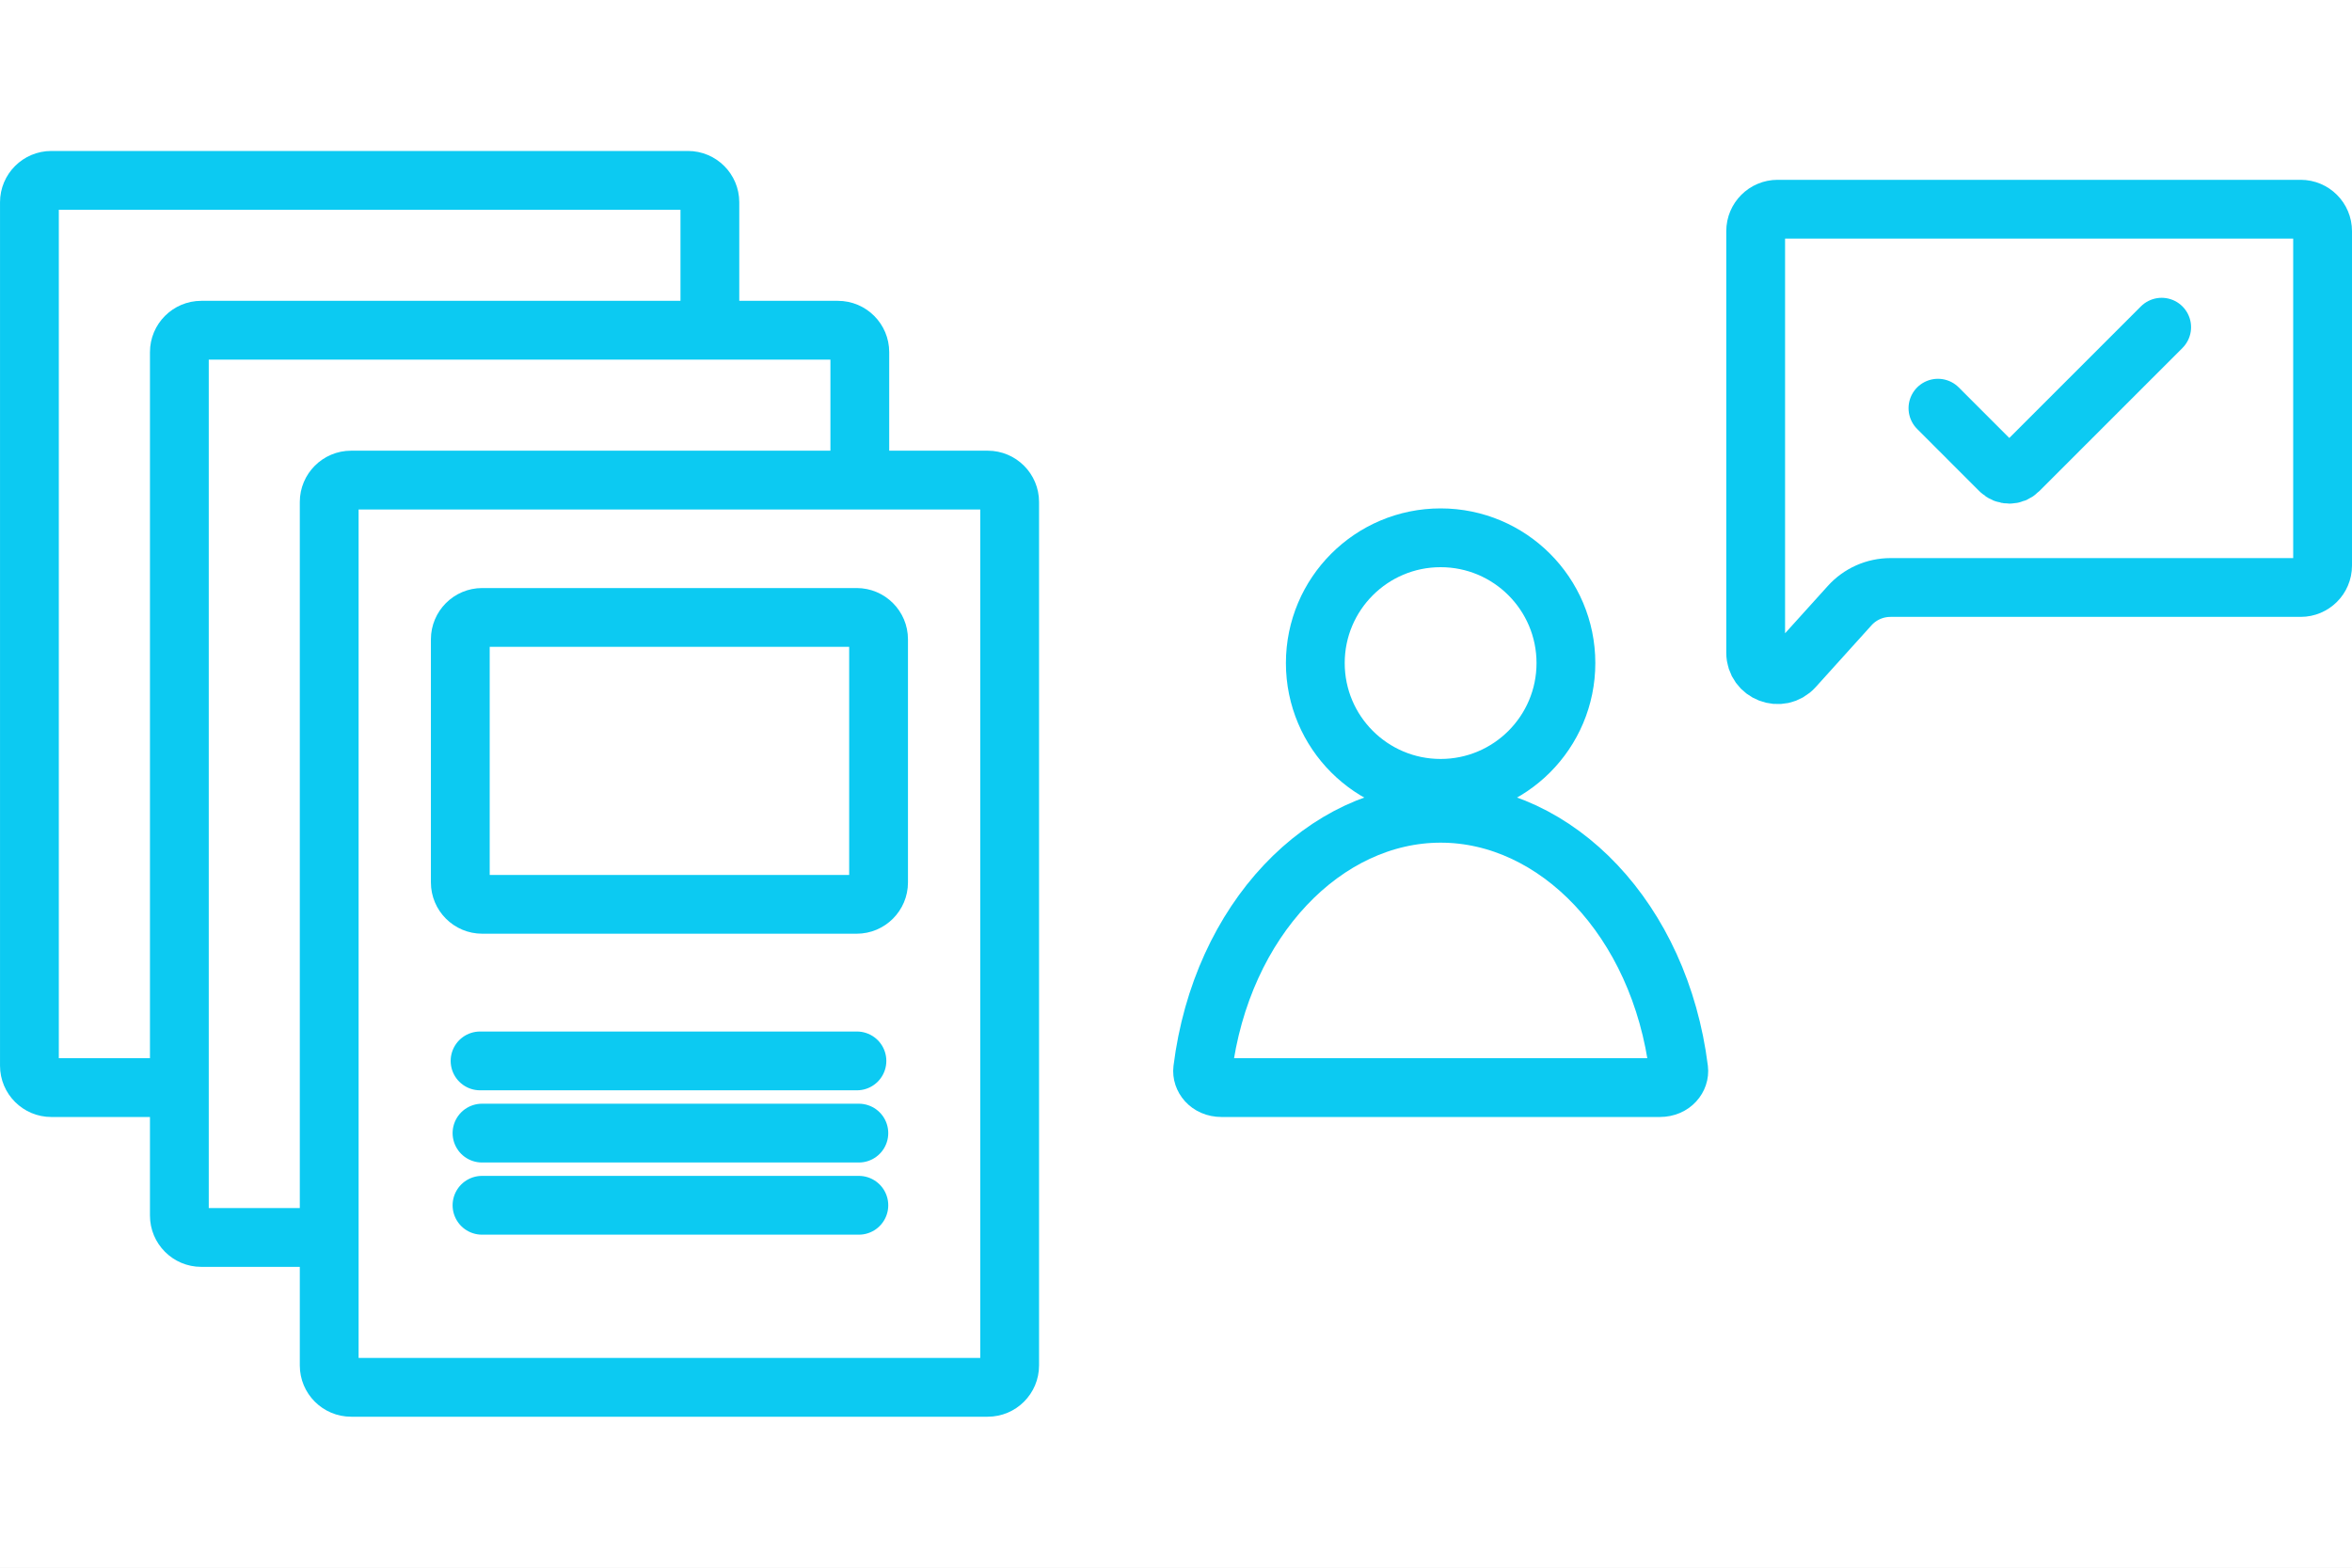
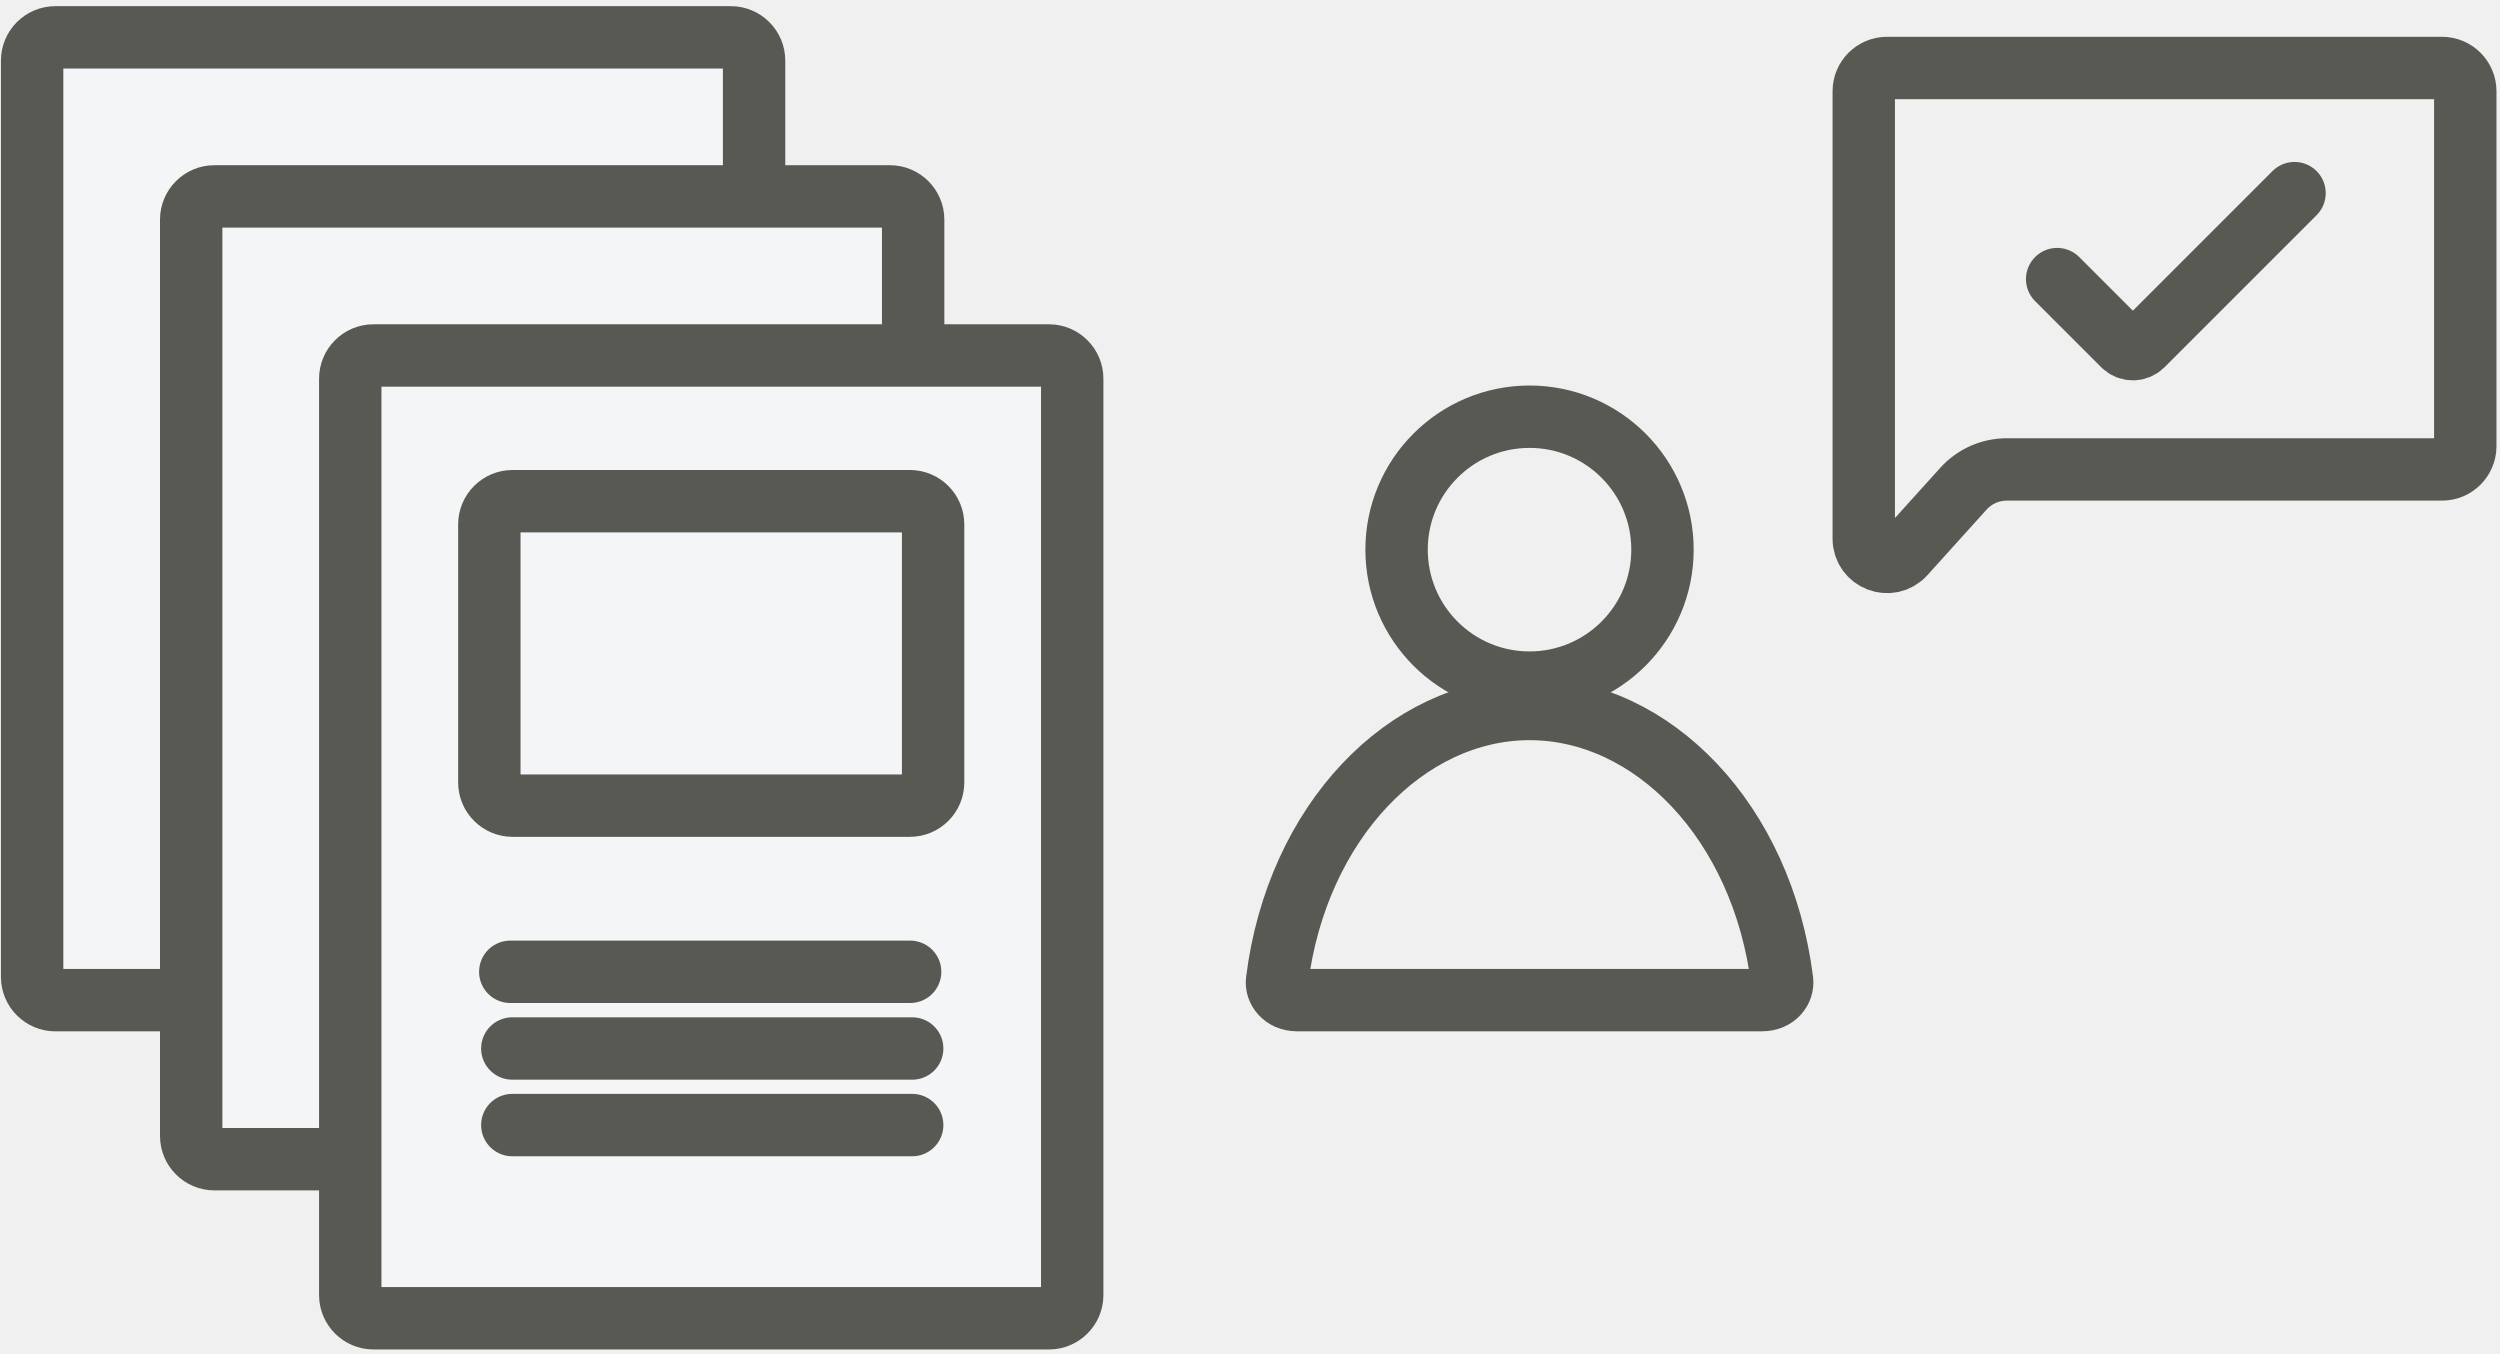
- <svg xmlns="http://www.w3.org/2000/svg" width="120" height="80" viewBox="0 0 120 80" fill="none">
-   <rect width="120" height="80" fill="white" />
-   <path d="M98.875 20.83L102.052 24.008C102.307 24.264 102.722 24.264 102.978 24.008L110.289 16.697" stroke="#0CCAF2" stroke-width="3" stroke-linecap="round" />
-   <circle cx="73.501" cy="33.837" r="6.393" stroke="#0CCAF2" stroke-width="3" />
-   <path d="M84.682 55.501H84.667H84.653H84.638H84.623H84.608H84.593H84.578H84.563H84.548H84.533H84.518H84.503H84.488H84.473H84.458H84.442H84.427H84.412H84.397H84.381H84.366H84.35H84.335H84.319H84.304H84.288H84.272H84.257H84.241H84.225H84.21H84.194H84.178H84.162H84.146H84.13H84.114H84.098H84.082H84.066H84.05H84.034H84.018H84.002H83.986H83.969H83.953H83.937H83.92H83.904H83.887H83.871H83.854H83.838H83.821H83.805H83.788H83.771H83.755H83.738H83.721H83.704H83.688H83.671H83.654H83.637H83.62H83.603H83.586H83.569H83.552H83.534H83.517H83.5H83.483H83.466H83.448H83.431H83.414H83.396H83.379H83.361H83.344H83.326H83.309H83.291H83.274H83.256H83.238H83.221H83.203H83.185H83.167H83.15H83.132H83.114H83.096H83.078H83.06H83.042H83.024H83.006H82.988H82.969H82.951H82.933H82.915H82.897H82.878H82.86H82.841H82.823H82.805H82.786H82.768H82.749H82.731H82.712H82.694H82.675H82.656H82.638H82.619H82.6H82.581H82.562H82.544H82.525H82.506H82.487H82.468H82.449H82.43H82.411H82.392H82.373H82.353H82.334H82.315H82.296H82.277H82.257H82.238H82.219H82.199H82.18H82.16H82.141H82.121H82.102H82.082H82.063H82.043H82.023H82.004H81.984H81.964H81.945H81.925H81.905H81.885H81.865H81.845H81.826H81.806H81.786H81.766H81.746H81.725H81.705H81.685H81.665H81.645H81.625H81.605H81.584H81.564H81.544H81.523H81.503H81.483H81.462H81.442H81.421H81.401H81.38H81.359H81.339H81.318H81.298H81.277H81.256H81.236H81.215H81.194H81.173H81.152H81.132H81.111H81.09H81.069H81.048H81.027H81.006H80.985H80.964H80.943H80.921H80.9H80.879H80.858H80.837H80.816H80.794H80.773H80.752H80.73H80.709H80.687H80.666H80.644H80.623H80.602H80.58H80.558H80.537H80.515H80.494H80.472H80.45H80.428H80.407H80.385H80.363H80.341H80.32H80.298H80.276H80.254H80.232H80.21H80.188H80.166H80.144H80.122H80.1H80.078H80.056H80.033H80.011H79.989H79.967H79.945H79.922H79.9H79.878H79.855H79.833H79.811H79.788H79.766H79.743H79.721H79.698H79.676H79.653H79.63H79.608H79.585H79.562H79.54H79.517H79.494H79.472H79.449H79.426H79.403H79.38H79.358H79.335H79.312H79.289H79.266H79.243H79.22H79.197H79.174H79.151H79.128H79.105H79.081H79.058H79.035H79.012H78.989H78.965H78.942H78.919H78.895H78.872H78.849H78.825H78.802H78.779H78.755H78.732H78.708H78.685H78.661H78.638H78.614H78.59H78.567H78.543H78.519H78.496H78.472H78.448H78.425H78.401H78.377H78.353H78.329H78.306H78.282H78.258H78.234H78.21H78.186H78.162H78.138H78.114H78.09H78.066H78.042H78.018H77.994H77.97H77.945H77.921H77.897H77.873H77.849H77.824H77.8H77.776H77.751H77.727H77.703H77.678H77.654H77.63H77.605H77.581H77.556H77.532H77.507H77.483H77.458H77.433H77.409H77.384H77.36H77.335H77.31H77.286H77.261H77.236H77.212H77.187H77.162H77.137H77.112H77.088H77.063H77.038H77.013H76.988H76.963H76.938H76.913H76.888H76.863H76.838H76.813H76.788H76.763H76.738H76.713H76.688H76.663H76.638H76.612H76.587H76.562H76.537H76.511H76.486H76.461H76.436H76.41H76.385H76.36H76.334H76.309H76.284H76.258H76.233H76.207H76.182H76.156H76.131H76.105H76.08H76.054H76.029H76.003H75.977H75.952H75.926H75.9H75.875H75.849H75.823H75.798H75.772H75.746H75.721H75.695H75.669H75.643H75.617H75.591H75.566H75.54H75.514H75.488H75.462H75.436H75.41H75.384H75.358H75.332H75.306H75.28H75.254H75.228H75.202H75.176H75.15H75.124H75.098H75.071H75.045H75.019H74.993H74.967H74.941H74.914H74.888H74.862H74.835H74.809H74.783H74.757H74.73H74.704H74.677H74.651H74.625H74.598H74.572H74.546H74.519H74.493H74.466H74.44H74.413H74.387H74.36H74.334H74.307H74.28H74.254H74.227H74.201H74.174H74.147H74.121H74.094H74.067H74.041H74.014H73.987H73.96H73.934H73.907H73.88H73.853H73.827H73.8H73.773H73.746H73.719H73.693H73.666H73.639H73.612H73.585H73.558H73.531H73.504H73.477H73.45H73.424H73.397H73.37H73.343H73.316H73.289H73.262H73.235H73.209H73.182H73.155H73.128H73.102H73.075H73.048H73.021H72.995H72.968H72.941H72.915H72.888H72.861H72.835H72.808H72.781H72.755H72.728H72.701H72.675H72.648H72.622H72.595H72.569H72.542H72.516H72.49H72.463H72.437H72.41H72.384H72.357H72.331H72.305H72.278H72.252H72.226H72.199H72.173H72.147H72.121H72.094H72.068H72.042H72.016H71.989H71.963H71.937H71.911H71.885H71.859H71.833H71.806H71.78H71.754H71.728H71.702H71.676H71.65H71.624H71.598H71.572H71.546H71.52H71.495H71.469H71.443H71.417H71.391H71.365H71.34H71.314H71.288H71.262H71.237H71.211H71.185H71.159H71.134H71.108H71.082H71.057H71.031H71.005H70.98H70.954H70.929H70.903H70.878H70.852H70.827H70.801H70.776H70.75H70.725H70.7H70.674H70.649H70.624H70.598H70.573H70.548H70.522H70.497H70.472H70.447H70.421H70.396H70.371H70.346H70.321H70.296H70.27H70.245H70.22H70.195H70.17H70.145H70.12H70.095H70.07H70.045H70.02H69.996H69.971H69.946H69.921H69.896H69.871H69.847H69.822H69.797H69.772H69.748H69.723H69.698H69.673H69.649H69.624H69.6H69.575H69.55H69.526H69.501H69.477H69.452H69.428H69.403H69.379H69.355H69.33H69.306H69.281H69.257H69.233H69.209H69.184H69.16H69.136H69.112H69.087H69.063H69.039H69.015H68.991H68.967H68.942H68.918H68.894H68.87H68.846H68.822H68.799H68.775H68.751H68.727H68.703H68.679H68.655H68.631H68.608H68.584H68.56H68.536H68.513H68.489H68.465H68.442H68.418H68.394H68.371H68.347H68.324H68.3H68.277H68.253H68.23H68.207H68.183H68.16H68.136H68.113H68.09H68.066H68.043H68.02H67.997H67.973H67.95H67.927H67.904H67.881H67.858H67.835H67.812H67.789H67.766H67.743H67.72H67.697H67.674H67.651H67.628H67.605H67.582H67.56H67.537H67.514H67.491H67.469H67.446H67.423H67.401H67.378H67.356H67.333H67.31H67.288H67.265H67.243H67.22H67.198H67.176H67.153H67.131H67.109H67.086H67.064H67.042H67.019H66.997H66.975H66.953H66.931H66.909H66.887H66.865H66.843H66.82H66.799H66.776H66.755H66.733H66.711H66.689H66.667H66.645H66.624H66.602H66.58H66.558H66.537H66.515H66.493H66.472H66.45H66.428H66.407H66.385H66.364H66.343H66.321H66.3H66.278H66.257H66.236H66.214H66.193H66.172H66.15H66.129H66.108H66.087H66.066H66.045H66.024H66.003H65.982H65.961H65.94H65.919H65.898H65.877H65.856H65.835H65.814H65.794H65.773H65.752H65.731H65.711H65.69H65.67H65.649H65.628H65.608H65.587H65.567H65.546H65.526H65.506H65.485H65.465H65.445H65.424H65.404H65.384H65.364H65.343H65.323H65.303H65.283H65.263H65.243H65.223H65.203H65.183H65.163H65.143H65.123H65.103H65.084H65.064H65.044H65.024H65.005H64.985H64.965H64.946H64.926H64.907H64.887H64.868H64.848H64.829H64.809H64.79H64.77H64.751H64.732H64.713H64.693H64.674H64.655H64.636H64.617H64.598H64.579H64.56H64.541H64.522H64.503H64.484H64.465H64.446H64.427H64.409H64.39H64.371H64.352H64.334H64.315H64.296H64.278H64.259H64.241H64.222H64.204H64.185H64.167H64.149H64.13H64.112H64.094H64.075H64.057H64.039H64.021H64.003H63.985H63.967H63.949H63.931H63.913H63.895H63.877H63.859H63.841H63.823H63.806H63.788H63.77H63.752H63.735H63.717H63.7H63.682H63.664H63.647H63.63H63.612H63.595H63.577H63.56H63.543H63.526H63.508H63.491H63.474H63.457H63.44H63.423H63.406H63.389H63.372H63.355H63.338H63.321H63.304H63.287H63.271H63.254H63.237H63.221H63.204H63.187H63.171H63.154H63.138H63.121H63.105H63.088H63.072H63.056H63.039H63.023H63.007H62.991H62.974H62.958H62.942H62.926H62.91H62.894H62.878H62.862H62.846H62.83H62.815H62.799H62.783H62.767H62.752H62.736H62.72H62.705H62.689H62.674H62.658H62.643H62.627H62.612H62.597H62.581H62.566H62.551H62.536H62.52H62.505H62.49H62.475H62.46H62.445H62.43H62.415H62.401H62.386H62.371H62.356H62.341H62.327C61.652 55.501 61.309 54.99 61.361 54.575C62.319 46.915 67.601 41.502 73.504 41.502C79.407 41.502 84.689 46.915 85.648 54.575C85.7 54.99 85.356 55.501 84.682 55.501Z" stroke="#0CCAF2" stroke-width="3" />
-   <path d="M90.694 10.676H117.381C117.999 10.676 118.5 11.177 118.5 11.795V28.862C118.5 29.48 117.999 29.98 117.381 29.98H96.453C95.658 29.98 94.9 30.317 94.368 30.908L91.524 34.058C90.838 34.819 89.575 34.333 89.575 33.309V11.795C89.575 11.177 90.076 10.676 90.694 10.676Z" stroke="#0CCAF2" stroke-width="3" />
+ <svg xmlns="http://www.w3.org/2000/svg" width="133" height="72" viewBox="0 0 133 72" fill="none">
+   <path d="M109.441 14.848L112.956 18.364C113.239 18.647 113.697 18.647 113.98 18.364L122.069 10.275" stroke="#595954" stroke-width="3.319" stroke-linecap="round" />
+   <circle cx="81.371" cy="29.242" r="7.073" stroke="#595954" stroke-width="3.319" />
+   <path d="M94.808 52.181C94.866 52.641 94.486 53.206 93.74 53.206H93.723H93.707H93.691H93.674H93.658H93.641H93.625H93.608H93.592H93.575H93.559H93.542H93.525H93.508H93.492H93.475H93.458H93.441H93.424H93.407H93.39H93.373H93.356H93.338H93.321H93.304H93.287H93.269H93.252H93.235H93.217H93.2H93.182H93.165H93.147H93.129H93.112H93.094H93.076H93.059H93.041H93.023H93.005H92.987H92.969H92.951H92.933H92.915H92.897H92.879H92.861H92.842H92.824H92.806H92.787H92.769H92.751H92.732H92.714H92.695H92.677H92.658H92.639H92.621H92.602H92.583H92.565H92.546H92.527H92.508H92.489H92.47H92.451H92.432H92.413H92.394H92.375H92.356H92.337H92.317H92.298H92.279H92.259H92.24H92.221H92.201H92.182H92.162H92.143H92.123H92.103H92.084H92.064H92.044H92.025H92.005H91.985H91.965H91.945H91.925H91.905H91.885H91.865H91.845H91.825H91.805H91.785H91.764H91.744H91.724H91.704H91.683H91.663H91.642H91.622H91.602H91.581H91.56H91.54H91.519H91.499H91.478H91.457H91.436H91.416H91.395H91.374H91.353H91.332H91.311H91.29H91.269H91.248H91.227H91.206H91.185H91.164H91.142H91.121H91.1H91.079H91.057H91.036H91.014H90.993H90.972H90.95H90.928H90.907H90.885H90.864H90.842H90.82H90.799H90.777H90.755H90.733H90.711H90.689H90.668H90.646H90.624H90.602H90.579H90.558H90.535H90.513H90.491H90.469H90.447H90.424H90.402H90.38H90.357H90.335H90.313H90.29H90.268H90.245H90.223H90.2H90.177H90.155H90.132H90.109H90.087H90.064H90.041H90.018H89.996H89.973H89.95H89.927H89.904H89.881H89.858H89.835H89.812H89.789H89.766H89.742H89.719H89.696H89.673H89.649H89.626H89.603H89.579H89.556H89.532H89.509H89.486H89.462H89.439H89.415H89.391H89.368H89.344H89.32H89.297H89.273H89.249H89.225H89.202H89.178H89.154H89.13H89.106H89.082H89.058H89.034H89.01H88.986H88.962H88.938H88.913H88.889H88.865H88.841H88.817H88.792H88.768H88.743H88.719H88.695H88.67H88.646H88.621H88.597H88.572H88.548H88.523H88.499H88.474H88.449H88.424H88.4H88.375H88.35H88.325H88.301H88.276H88.251H88.226H88.201H88.176H88.151H88.126H88.101H88.076H88.051H88.026H88.001H87.975H87.95H87.925H87.9H87.874H87.849H87.824H87.799H87.773H87.748H87.722H87.697H87.671H87.646H87.62H87.595H87.569H87.544H87.518H87.492H87.467H87.441H87.415H87.389H87.364H87.338H87.312H87.286H87.26H87.234H87.209H87.183H87.157H87.131H87.105H87.079H87.053H87.026H87H86.974H86.948H86.922H86.896H86.87H86.843H86.817H86.791H86.764H86.738H86.712H86.685H86.659H86.632H86.606H86.58H86.553H86.526H86.5H86.473H86.447H86.42H86.394H86.367H86.34H86.314H86.287H86.26H86.233H86.207H86.18H86.153H86.126H86.099H86.072H86.045H86.018H85.991H85.964H85.937H85.91H85.883H85.856H85.829H85.802H85.775H85.748H85.721H85.693H85.666H85.639H85.612H85.584H85.557H85.53H85.502H85.475H85.448H85.42H85.393H85.365H85.338H85.31H85.283H85.255H85.228H85.2H85.172H85.145H85.117H85.09H85.062H85.034H85.007H84.979H84.951H84.923H84.895H84.868H84.84H84.812H84.784H84.756H84.728H84.7H84.672H84.644H84.617H84.588H84.561H84.532H84.504H84.476H84.448H84.42H84.392H84.364H84.336H84.307H84.279H84.251H84.223H84.194H84.166H84.138H84.109H84.081H84.053H84.025H83.996H83.968H83.939H83.911H83.882H83.854H83.825H83.797H83.768H83.74H83.711H83.683H83.654H83.625H83.597H83.568H83.539H83.511H83.482H83.453H83.424H83.396H83.367H83.338H83.309H83.281H83.252H83.223H83.194H83.165H83.136H83.107H83.078H83.049H83.02H82.991H82.962H82.933H82.904H82.875H82.846H82.817H82.788H82.759H82.73H82.701H82.671H82.642H82.613H82.584H82.555H82.525H82.496H82.467H82.438H82.408H82.379H82.35H82.32H82.291H82.261H82.232H82.203H82.173H82.144H82.114H82.085H82.055H82.026H81.996H81.967H81.937H81.908H81.878H81.849H81.819H81.789H81.76H81.73H81.701H81.671H81.641H81.611H81.582H81.552H81.522H81.493H81.463H81.433H81.403H81.373H81.344H81.314H81.284H81.254H81.225H81.195H81.165H81.135H81.106H81.076H81.046H81.017H80.987H80.957H80.928H80.898H80.869H80.839H80.809H80.78H80.75H80.721H80.691H80.662H80.632H80.603H80.574H80.544H80.515H80.485H80.456H80.427H80.397H80.368H80.339H80.309H80.28H80.251H80.222H80.192H80.163H80.134H80.105H80.075H80.046H80.017H79.988H79.959H79.93H79.901H79.872H79.843H79.814H79.784H79.755H79.727H79.698H79.668H79.64H79.611H79.582H79.553H79.524H79.495H79.466H79.437H79.409H79.38H79.351H79.322H79.294H79.265H79.236H79.207H79.179H79.15H79.121H79.093H79.064H79.036H79.007H78.978H78.95H78.921H78.893H78.865H78.836H78.808H78.779H78.751H78.722H78.694H78.666H78.637H78.609H78.581H78.552H78.524H78.496H78.468H78.439H78.411H78.383H78.355H78.327H78.299H78.27H78.242H78.214H78.186H78.158H78.13H78.102H78.074H78.046H78.019H77.99H77.963H77.935H77.907H77.879H77.851H77.823H77.796H77.768H77.74H77.713H77.685H77.657H77.629H77.602H77.574H77.547H77.519H77.492H77.464H77.436H77.409H77.382H77.354H77.327H77.299H77.272H77.245H77.217H77.19H77.162H77.135H77.108H77.081H77.053H77.026H76.999H76.972H76.945H76.918H76.891H76.864H76.836H76.809H76.782H76.755H76.728H76.701H76.675H76.648H76.621H76.594H76.567H76.54H76.513H76.487H76.46H76.433H76.407H76.38H76.353H76.327H76.3H76.273H76.247H76.22H76.194H76.167H76.141H76.114H76.088H76.061H76.035H76.009H75.982H75.956H75.93H75.903H75.877H75.851H75.825H75.799H75.772H75.746H75.72H75.694H75.668H75.642H75.616H75.59H75.564H75.538H75.512H75.486H75.46H75.435H75.409H75.383H75.357H75.332H75.306H75.28H75.254H75.229H75.203H75.178H75.152H75.126H75.101H75.075H75.05H75.025H74.999H74.974H74.948H74.923H74.898H74.872H74.847H74.822H74.797H74.771H74.746H74.721H74.696H74.671H74.646H74.621H74.596H74.571H74.546H74.521H74.496H74.471H74.446H74.421H74.397H74.372H74.347H74.322H74.298H74.273H74.248H74.224H74.199H74.174H74.15H74.125H74.101H74.076H74.052H74.028H74.003H73.979H73.955H73.93H73.906H73.882H73.858H73.833H73.809H73.785H73.761H73.737H73.713H73.689H73.665H73.641H73.617H73.593H73.569H73.545H73.521H73.498H73.474H73.45H73.426H73.403H73.379H73.355H73.332H73.308H73.285H73.261H73.238H73.214H73.191H73.167H73.144H73.121H73.097H73.074H73.051H73.028H73.004H72.981H72.958H72.935H72.912H72.889H72.866H72.843H72.82H72.797H72.774H72.751H72.728H72.706H72.683H72.66H72.637H72.615H72.592H72.569H72.547H72.524H72.502H72.479H72.457H72.434H72.412H72.389H72.367H72.345H72.322H72.3H72.278H72.256H72.234H72.211H72.189H72.167H72.145H72.123H72.101H72.079H72.057H72.035H72.014H71.992H71.97H71.948H71.927H71.905H71.883H71.862H71.84H71.818H71.797H71.775H71.754H71.732H71.711H71.69H71.668H71.647H71.626H71.604H71.583H71.562H71.541H71.52H71.499H71.478H71.457H71.436H71.415H71.394H71.373H71.352H71.331H71.31H71.29H71.269H71.248H71.228H71.207H71.186H71.166H71.145H71.125H71.104H71.084H71.064H71.043H71.023H71.003H70.982H70.962H70.942H70.922H70.902H70.882H70.862H70.842H70.822H70.802H70.782H70.762H70.742H70.722H70.703H70.683H70.663H70.643H70.624H70.604H70.585H70.565H70.546H70.526H70.507H70.487H70.468H70.449H70.429H70.41H70.391H70.372H70.353H70.334H70.314H70.296H70.276H70.258H70.239H70.22H70.201H70.182H70.163H70.145H70.126H70.107H70.089H70.07H70.052H70.033H70.014H69.996H69.978H69.959H69.941H69.923H69.904H69.886H69.868H69.85H69.832H69.814H69.796H69.778H69.76H69.742H69.724H69.706H69.688H69.67H69.653H69.635H69.617H69.6H69.582H69.565H69.547H69.53H69.512H69.495H69.477H69.46H69.443H69.426H69.408H69.391H69.374H69.357H69.34H69.323H69.306H69.289H69.272H69.255H69.238H69.222H69.205H69.188H69.172H69.155H69.138H69.122H69.105H69.089H69.072H69.056H69.04H69.023H69.007C68.261 53.206 67.881 52.641 67.939 52.181C68.999 43.707 74.842 37.718 81.373 37.718C87.904 37.718 93.748 43.707 94.808 52.181Z" stroke="#595954" stroke-width="3.319" />
+   <path d="M99.152 4.854C99.152 4.171 99.706 3.617 100.39 3.617H129.915C130.598 3.617 131.153 4.171 131.153 4.854V23.736C131.153 24.42 130.598 24.974 129.915 24.974H106.762C105.882 24.974 105.043 25.347 104.454 26L101.308 29.485C100.549 30.327 99.152 29.79 99.152 28.656V4.854Z" stroke="#595954" stroke-width="3.319" />
  <mask id="path-5-inside-1" fill="white">
-     <rect x="0.001" y="7.704" width="37.717" height="49.297" rx="2.619" />
+     <rect x="0.05" y="0.328" width="41.727" height="54.54" rx="2.897" />
  </mask>
-   <rect x="0.001" y="7.704" width="37.717" height="49.297" rx="2.619" fill="white" stroke="#0CCAF2" stroke-width="6" mask="url(#path-5-inside-1)" />
+   <rect x="0.05" y="0.328" width="41.727" height="54.54" rx="2.897" fill="#F3F5F6" stroke="#595954" stroke-width="6.638" mask="url(#path-5-inside-1)" />
  <mask id="path-6-inside-2" fill="white">
-     <rect x="7.651" y="15.352" width="37.717" height="49.297" rx="2.619" />
+     <rect x="8.512" y="8.789" width="41.727" height="54.54" rx="2.897" />
  </mask>
-   <rect x="7.651" y="15.352" width="37.717" height="49.297" rx="2.619" fill="white" stroke="#0CCAF2" stroke-width="6" mask="url(#path-6-inside-2)" />
+   <rect x="8.512" y="8.789" width="41.727" height="54.54" rx="2.897" fill="#F3F5F6" stroke="#595954" stroke-width="6.638" mask="url(#path-6-inside-2)" />
  <mask id="path-7-inside-3" fill="white">
-     <rect x="15.296" y="22.999" width="37.717" height="49.297" rx="2.619" />
+     <rect x="16.974" y="17.252" width="41.727" height="54.54" rx="2.897" />
  </mask>
-   <rect x="15.296" y="22.999" width="37.717" height="49.297" rx="2.619" fill="white" stroke="#0CCAF2" stroke-width="6" mask="url(#path-7-inside-3)" />
+   <rect x="16.974" y="17.252" width="41.727" height="54.54" rx="2.897" fill="#F3F5F6" stroke="#595954" stroke-width="6.638" mask="url(#path-7-inside-3)" />
  <mask id="path-8-inside-4" fill="white">
-     <rect x="21.985" y="30.008" width="24.34" height="17.64" rx="2.619" />
+     <rect x="24.373" y="25.004" width="26.928" height="19.516" rx="2.897" />
  </mask>
-   <rect x="21.985" y="30.008" width="24.34" height="17.64" rx="2.619" stroke="#0CCAF2" stroke-width="6" mask="url(#path-8-inside-4)" />
-   <line x1="24.592" y1="57.823" x2="43.819" y2="57.823" stroke="#0CCAF2" stroke-width="3" stroke-linecap="round" />
-   <line x1="24.592" y1="61.506" x2="43.819" y2="61.506" stroke="#0CCAF2" stroke-width="3" stroke-linecap="round" />
-   <line x1="24.493" y1="54.139" x2="43.721" y2="54.139" stroke="#0CCAF2" stroke-width="3" stroke-linecap="round" />
+   <rect x="24.373" y="25.004" width="26.928" height="19.516" rx="2.897" stroke="#595954" stroke-width="6.638" mask="url(#path-8-inside-4)" />
+   <line x1="27.255" y1="55.78" x2="48.528" y2="55.78" stroke="#595954" stroke-width="3.319" stroke-linecap="round" />
+   <line x1="27.255" y1="59.854" x2="48.528" y2="59.854" stroke="#595954" stroke-width="3.319" stroke-linecap="round" />
+   <line x1="27.147" y1="51.7" x2="48.419" y2="51.7" stroke="#595954" stroke-width="3.319" stroke-linecap="round" />
</svg>
